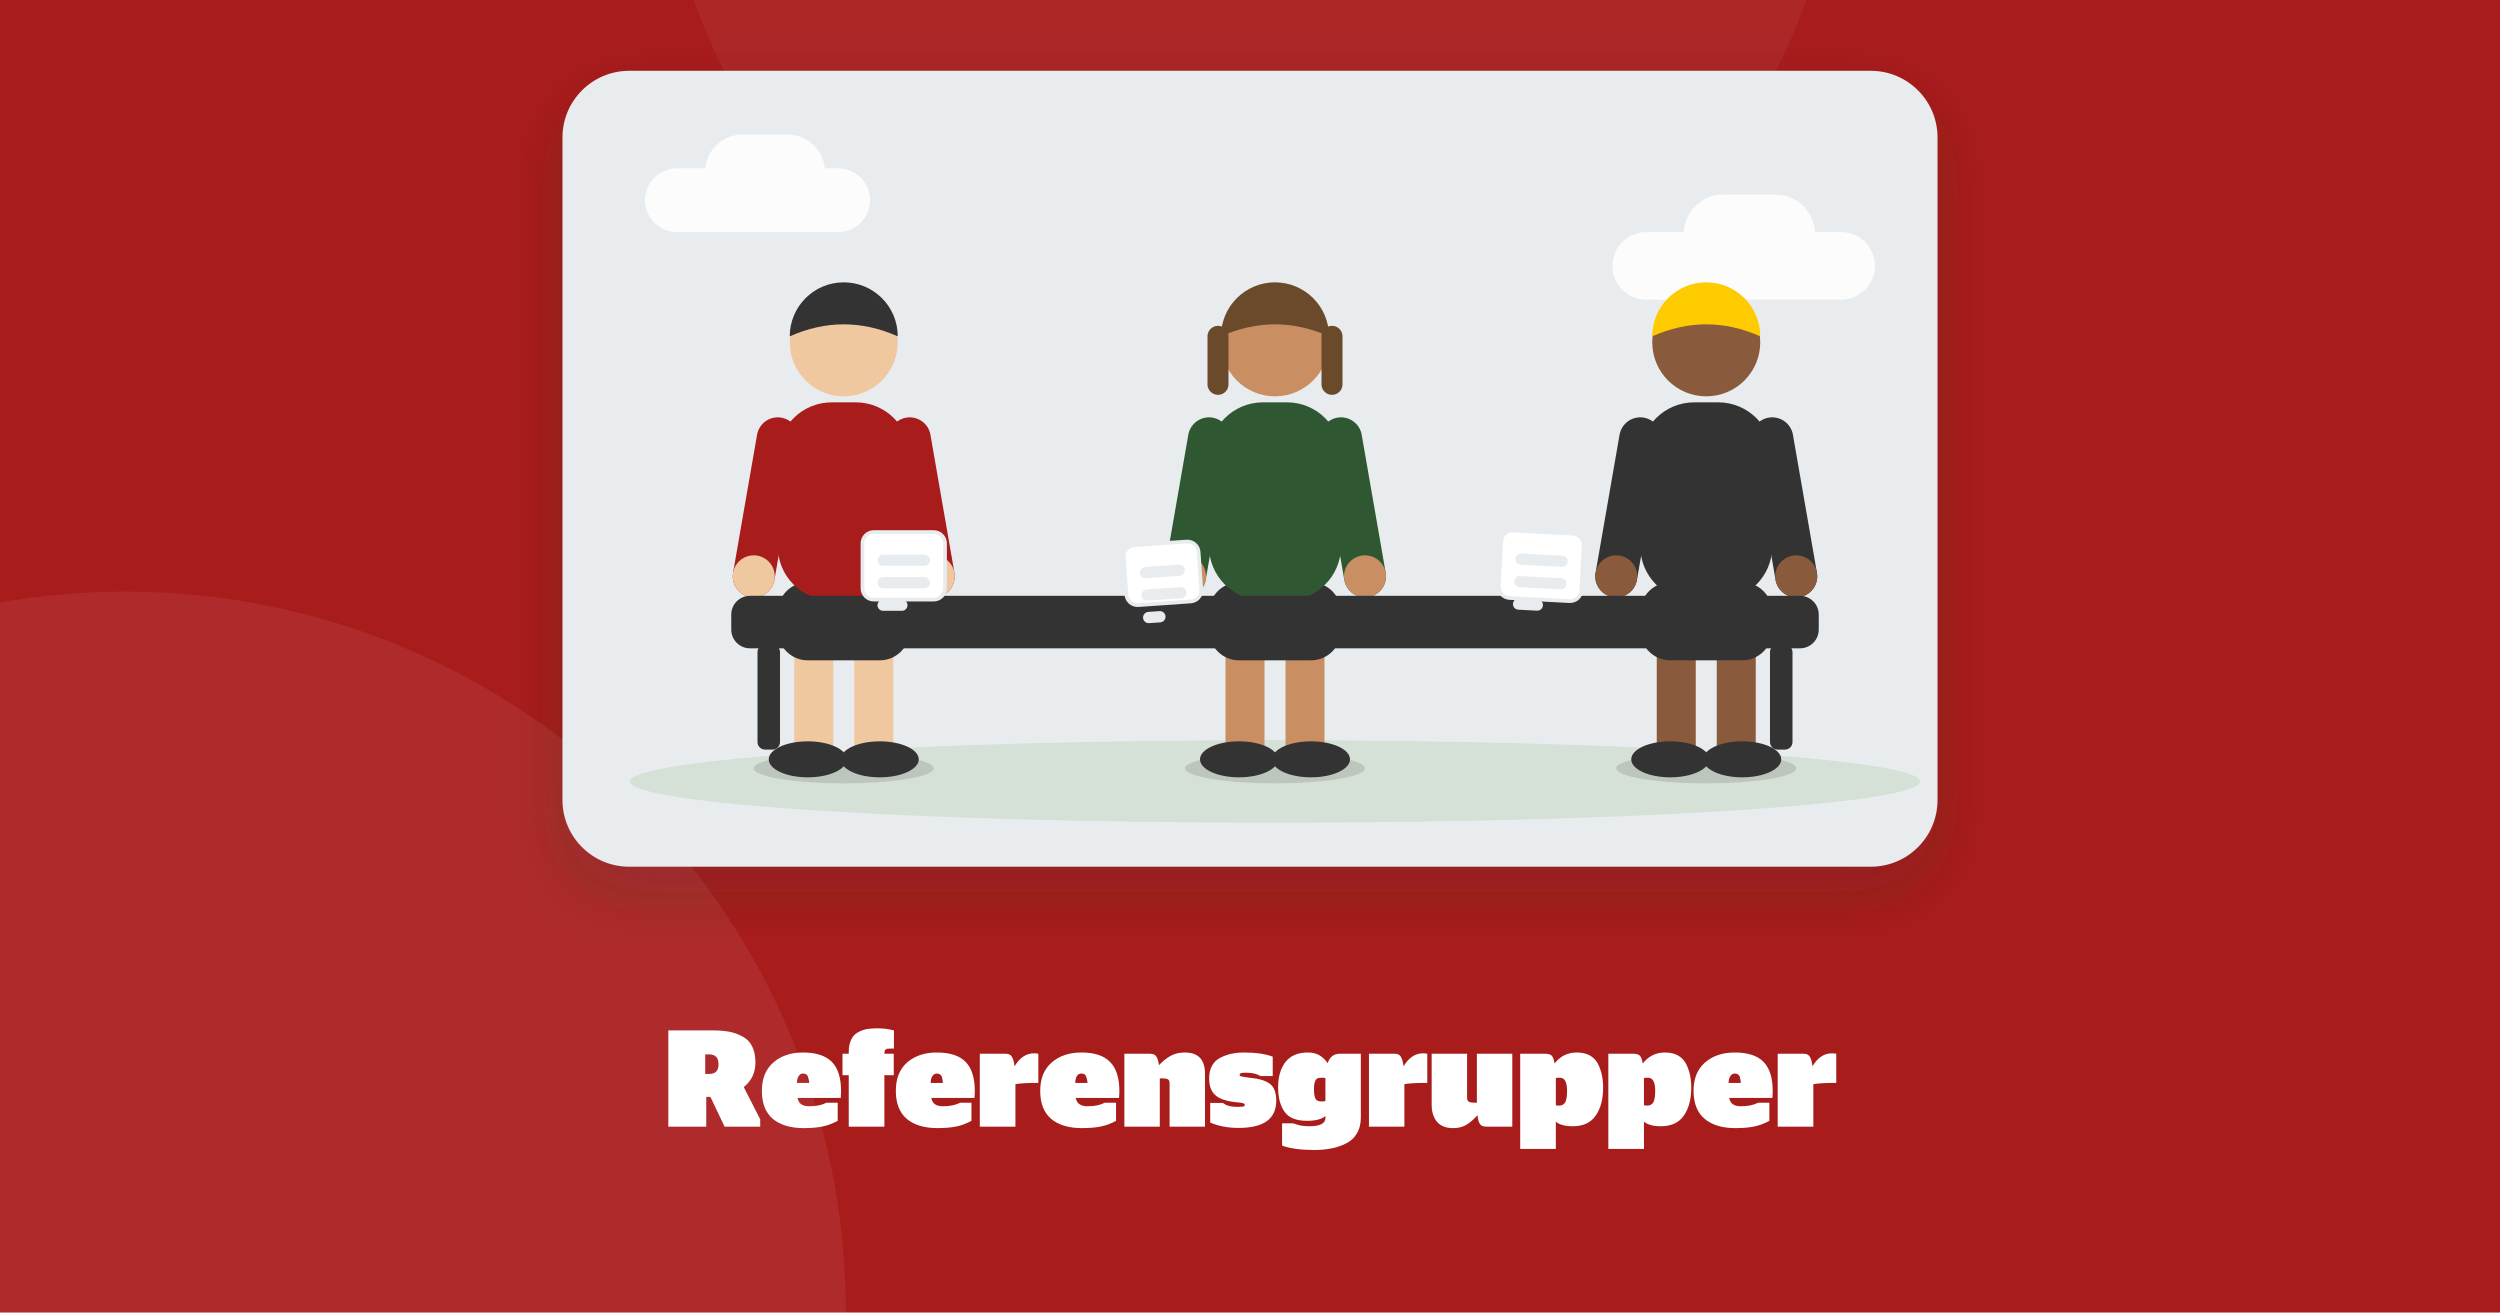
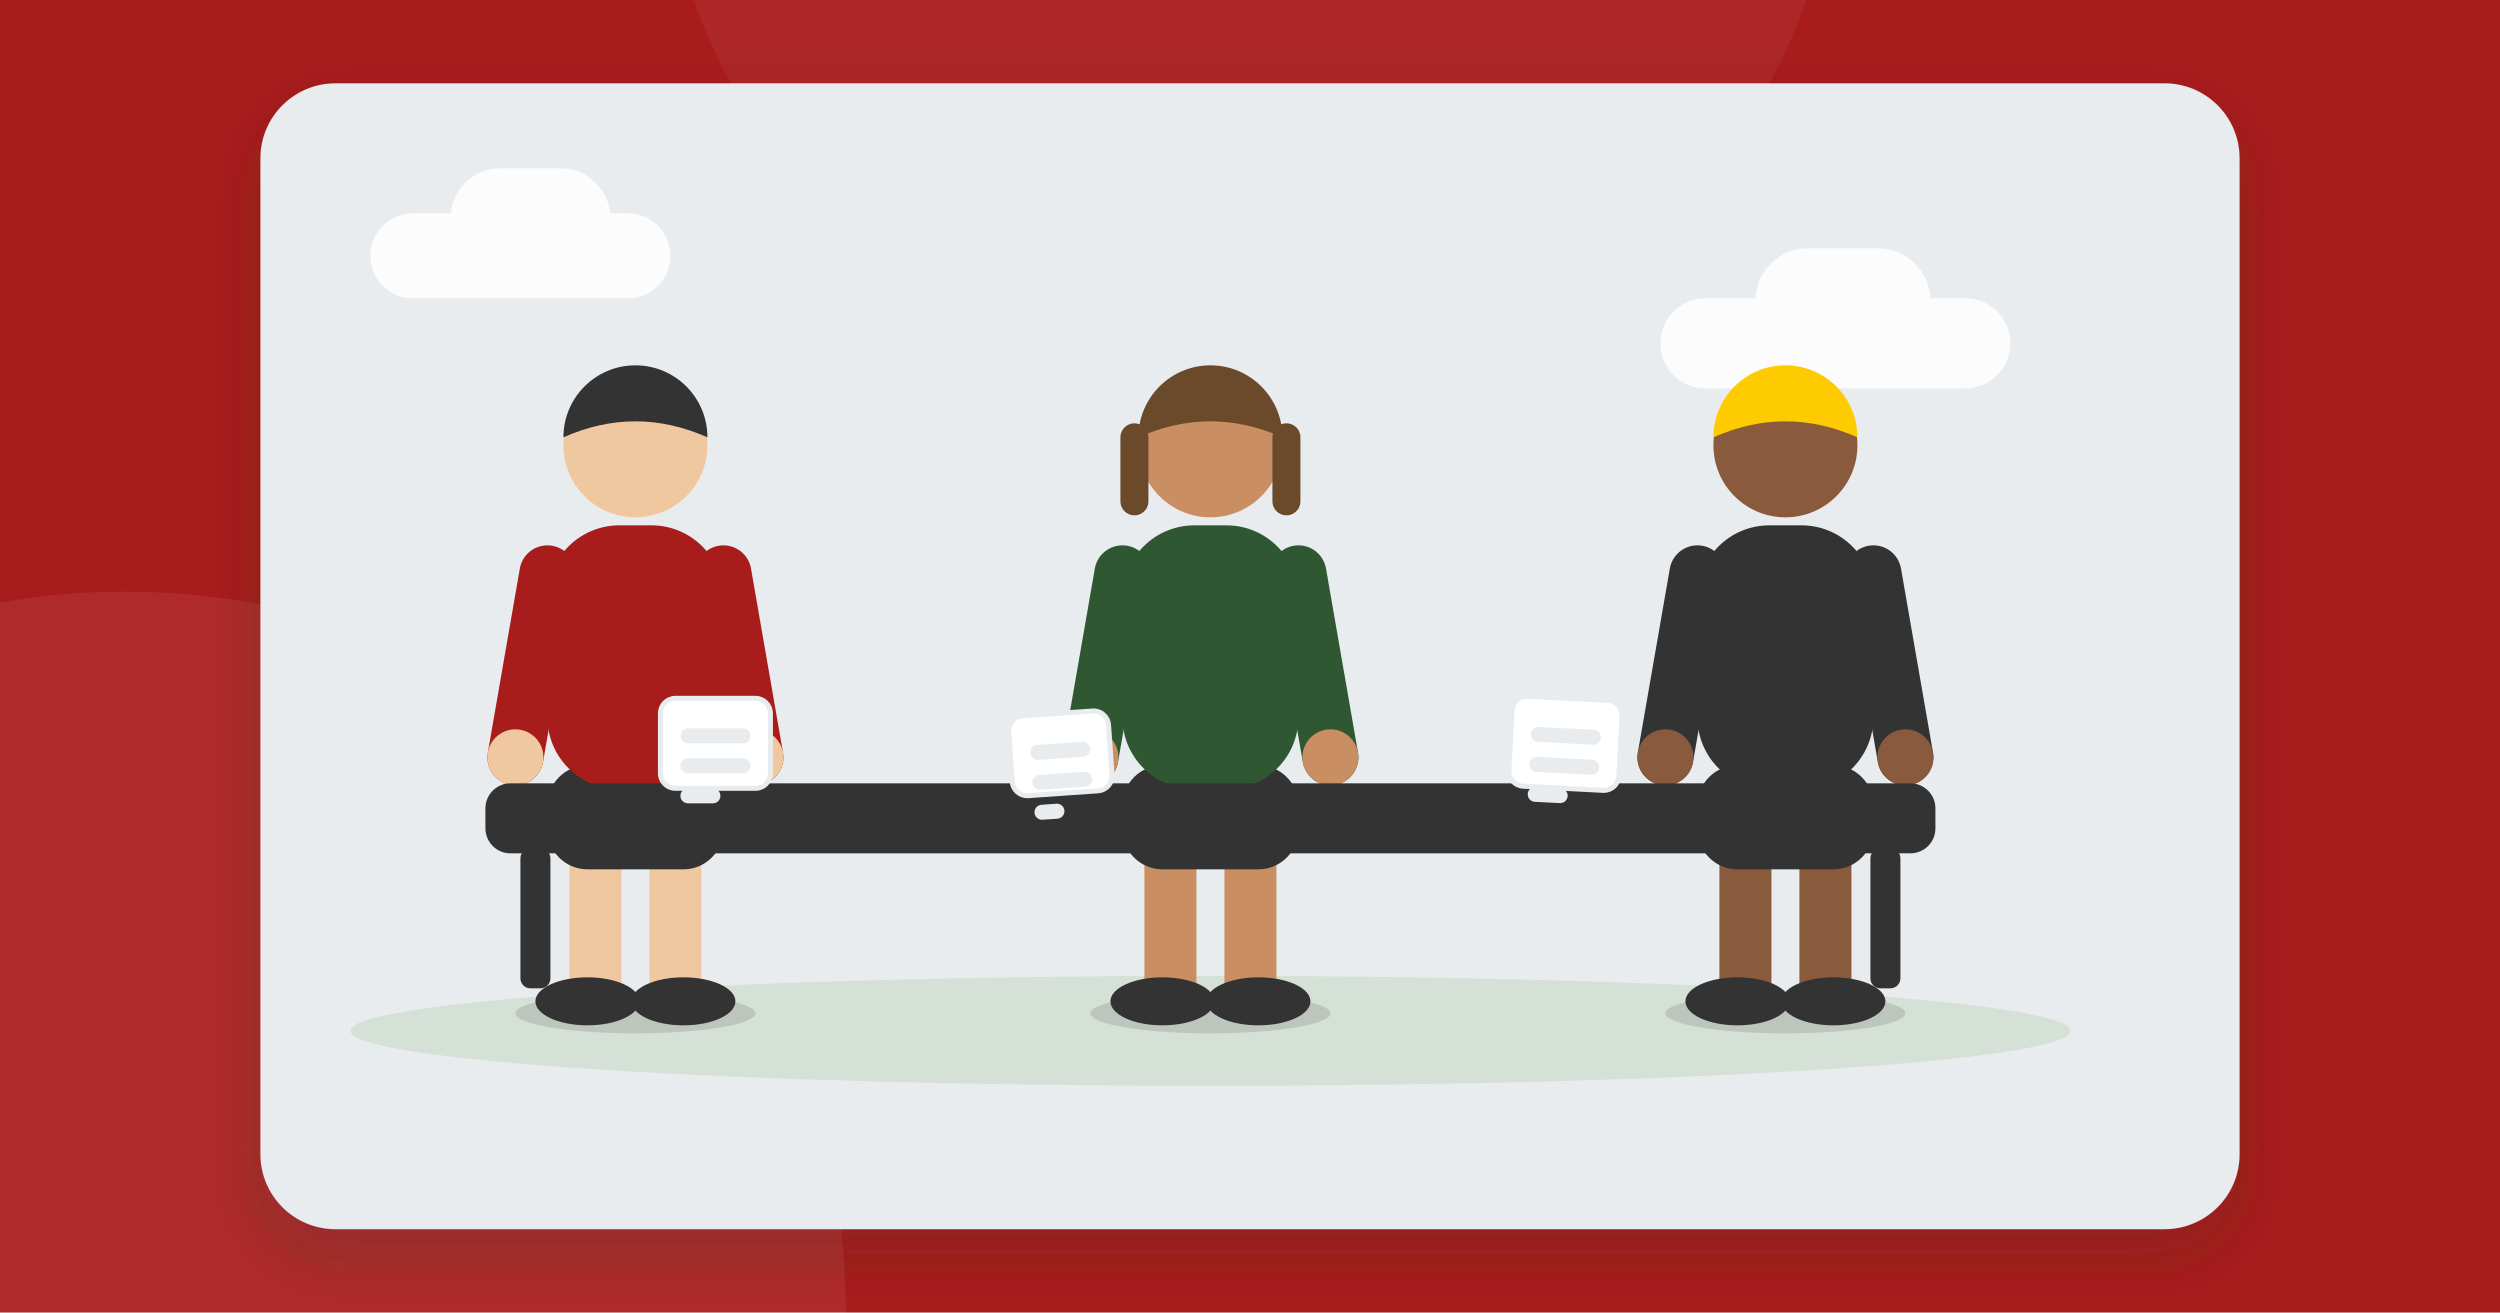
<svg xmlns="http://www.w3.org/2000/svg" viewBox="0 0 1200 630" width="1200" height="630" role="img" aria-label="Referensgrupper">
  <defs>
    <filter id="sh" x="-20%" y="-20%" width="140%" height="160%">
      <feDropShadow dx="0" dy="12" stdDeviation="14" flood-color="#1F3A22" flood-opacity="0.2" />
    </filter>
  </defs>
  <rect width="1200" height="630" fill="#A91C1C" />
  <circle cx="60" cy="630" r="346" fill="#FFFFFF" opacity=".07" />
  <circle cx="600" cy="-94" r="283" fill="#FFFFFF" opacity=".05" />
-   <rect x="270" y="34" width="660" height="382" rx="32" fill="#E9ECEE" filter="url(#sh)" />
+   <rect x="125" y="40" width="950" height="550" rx="36" fill="#E9ECEE" filter="url(#sh)" />
  <clipPath id="pc">
-     <rect x="270" y="34" width="660" height="382" rx="32" />
+     <rect x="125" y="40" width="950" height="550" rx="36" />
  </clipPath>
  <g clip-path="url(#pc)">
-     <g transform="translate(270,34) scale(0.9)">
+     <g transform="translate(125,40) scale(1.2)">
      <g fill="#FFFFFF" opacity=".85">
        <rect x="44" y="52" width="120" height="34" rx="17" />
        <rect x="76" y="34" width="64" height="40" rx="20" />
        <rect x="560" y="86" width="140" height="36" rx="18" />
        <rect x="598" y="66" width="70" height="42" rx="21" />
      </g>
      <ellipse cx="380" cy="379" rx="344" ry="22" fill="#D5E0D6" />
      <g transform="translate(150,372) scale(1.6)">
        <ellipse cx="0" cy="0" rx="30" ry="5" fill="#000" opacity=".12" />
        <path d="M-10,-44 V-6 M10,-44 V-6" stroke="#F0C8A0" stroke-width="13" stroke-linecap="round" fill="none" />
        <ellipse cx="-12" cy="-3" rx="13" ry="6" fill="#333333" />
        <ellipse cx="12" cy="-3" rx="13" ry="6" fill="#333333" />
        <rect x="-22" y="-62" width="44" height="26" rx="10" fill="#333333" />
        <rect x="-22" y="-122" width="44" height="66" rx="18" fill="#A91C1C" />
        <path d="M-22,-110 L-30,-64" stroke="#A91C1C" stroke-width="14" stroke-linecap="round" fill="none" />
        <circle cx="-30" cy="-64" r="7" fill="#F0C8A0" />
        <path d="M22,-110 L30,-64" stroke="#A91C1C" stroke-width="14" stroke-linecap="round" fill="none" />
        <circle cx="30" cy="-64" r="7" fill="#F0C8A0" />
        <circle cx="0" cy="-142" r="18" fill="#F0C8A0" />
        <path d="M-18,-144 A18,18 0 0 1 18,-144 Q0,-152 -18,-144 Z" fill="#333333" />
      </g>
      <g transform="translate(380,372) scale(1.6)">
        <ellipse cx="0" cy="0" rx="30" ry="5" fill="#000" opacity=".12" />
        <path d="M-10,-44 V-6 M10,-44 V-6" stroke="#C98F62" stroke-width="13" stroke-linecap="round" fill="none" />
        <ellipse cx="-12" cy="-3" rx="13" ry="6" fill="#333333" />
        <ellipse cx="12" cy="-3" rx="13" ry="6" fill="#333333" />
        <rect x="-22" y="-62" width="44" height="26" rx="10" fill="#333333" />
        <rect x="-22" y="-122" width="44" height="66" rx="18" fill="#2F5731" />
        <path d="M-22,-110 L-30,-64" stroke="#2F5731" stroke-width="14" stroke-linecap="round" fill="none" />
        <circle cx="-30" cy="-64" r="7" fill="#C98F62" />
        <path d="M22,-110 L30,-64" stroke="#2F5731" stroke-width="14" stroke-linecap="round" fill="none" />
        <circle cx="30" cy="-64" r="7" fill="#C98F62" />
        <circle cx="0" cy="-142" r="18" fill="#C98F62" />
        <path d="M-18,-144 A18,18 0 0 1 18,-144 Q0,-152 -18,-144 Z" fill="#6B4A2B" />
        <path d="M-19,-144 V-128 M19,-144 V-128" stroke="#6B4A2B" stroke-width="7" stroke-linecap="round" />
      </g>
      <g transform="translate(610,372) scale(1.6)">
        <ellipse cx="0" cy="0" rx="30" ry="5" fill="#000" opacity=".12" />
        <path d="M-10,-44 V-6 M10,-44 V-6" stroke="#8A5A3C" stroke-width="13" stroke-linecap="round" fill="none" />
        <ellipse cx="-12" cy="-3" rx="13" ry="6" fill="#333333" />
        <ellipse cx="12" cy="-3" rx="13" ry="6" fill="#333333" />
        <rect x="-22" y="-62" width="44" height="26" rx="10" fill="#333333" />
        <rect x="-22" y="-122" width="44" height="66" rx="18" fill="#333333" />
        <path d="M-22,-110 L-30,-64" stroke="#333333" stroke-width="14" stroke-linecap="round" fill="none" />
        <circle cx="-30" cy="-64" r="7" fill="#8A5A3C" />
        <path d="M22,-110 L30,-64" stroke="#333333" stroke-width="14" stroke-linecap="round" fill="none" />
        <circle cx="30" cy="-64" r="7" fill="#8A5A3C" />
        <circle cx="0" cy="-142" r="18" fill="#8A5A3C" />
        <path d="M-18,-144 A18,18 0 0 1 18,-144 Q0,-152 -18,-144 Z" fill="#FECB00" />
      </g>
      <rect x="90" y="280" width="580" height="28" rx="10" fill="#333333" />
      <rect x="104" y="306" width="12" height="56" rx="4" fill="#333333" />
      <rect x="644" y="306" width="12" height="56" rx="4" fill="#333333" />
      <g transform="rotate(0 182 264)">
        <rect x="160" y="246" width="44" height="36" rx="6" fill="#FFFFFF" stroke="#E9ECEE" stroke-width="2" />
        <rect x="168" y="258" width="28" height="6" rx="3" fill="#E9ECEE" />
        <rect x="168" y="270" width="28" height="6" rx="3" fill="#E9ECEE" />
        <rect x="168" y="282" width="16" height="6" rx="3" fill="#E9ECEE" />
      </g>
      <g transform="rotate(-4 320 268)">
        <rect x="300" y="252" width="40" height="32" rx="6" fill="#FFFFFF" stroke="#E9ECEE" stroke-width="2" />
        <rect x="308" y="264" width="24" height="6" rx="3" fill="#E9ECEE" />
        <rect x="308" y="276" width="24" height="6" rx="3" fill="#E9ECEE" />
        <rect x="308" y="288" width="12" height="6" rx="3" fill="#E9ECEE" />
      </g>
      <g transform="rotate(3 522 264)">
        <rect x="500" y="246" width="44" height="36" rx="6" fill="#FFFFFF" stroke="#E9ECEE" stroke-width="2" />
        <rect x="508" y="258" width="28" height="6" rx="3" fill="#E9ECEE" />
        <rect x="508" y="270" width="28" height="6" rx="3" fill="#E9ECEE" />
        <rect x="508" y="282" width="16" height="6" rx="3" fill="#E9ECEE" />
      </g>
    </g>
  </g>
-   <path d="M347.8 540.8 341 526.5H339V540.8H320.8V494.6H342.4Q346.9 494.6 350.4 495.3Q353.8 496 356.7 497.7Q359.6 499.3 361.1 502.4Q362.6 505.5 362.6 510.1Q362.6 517.3 357 521.8L364.9 537.3V540.8ZM338.5 506.1V515.5H340.4Q344.9 515.5 344.9 510.9Q344.9 506.1 340.4 506.1ZM403.5 527H382.8Q383.3 529.3 384.7 530.1Q385.9 531 388.5 531Q393.5 531 396.7 529.3H402.1V538Q400.7 538.8 399.1 539.4Q394.3 541.5 385.9 541.5Q376.4 541.5 371 537.1Q365.7 532.6 365.7 523.6Q365.7 514.8 371.2 510Q376.7 505.2 385.5 505.2Q394.8 505.2 399.3 509.7Q403.7 514.2 403.7 523.7Q403.7 525.3 403.6 525.8Q403.6 526 403.6 526.5Q403.6 526.9 403.5 527ZM385.5 515.3Q384.3 515.3 383.7 516.1Q383 516.9 382.8 517.7Q382.6 518.5 382.5 519.8H388.4Q388.3 518.8 388.2 518.2Q388.1 517.7 387.8 516.9Q387.6 516.1 387 515.7Q386.4 515.3 385.5 515.3ZM404.4 516.1V505.8H407.4V504.9Q407.4 501.5 408.5 499.2Q409.5 496.9 411.5 495.7Q413.5 494.5 415.8 494Q418.1 493.6 421.3 493.6Q425.3 493.6 429.1 494.6V503.3H427.6Q426.5 503.3 425.9 503.4Q425.3 503.5 424.9 504Q424.5 504.5 424.5 505.6V505.8H429V516.1H424.5V540.8H407.4V516.1ZM467.7 527H447Q447.5 529.3 448.9 530.1Q450.1 531 452.7 531Q457.7 531 460.9 529.3H466.3V538Q464.9 538.8 463.3 539.4Q458.5 541.5 450.1 541.5Q440.6 541.5 435.3 537.1Q430 532.6 430 523.6Q430 514.8 435.4 510Q440.9 505.2 449.7 505.2Q459.1 505.2 463.5 509.7Q467.9 514.2 467.9 523.7Q467.9 525.3 467.8 525.8Q467.8 526 467.8 526.5Q467.8 526.9 467.7 527ZM449.7 515.3Q448.6 515.3 447.9 516.1Q447.2 516.9 447 517.7Q446.8 518.5 446.7 519.8H452.6Q452.5 518.8 452.4 518.2Q452.3 517.7 452.1 516.9Q451.8 516.1 451.2 515.7Q450.6 515.3 449.7 515.3ZM498.4 519.8H497.1Q490.9 519.8 487.4 520.4V540.8H470.3V505.8H482.6Q483.5 505.8 484.2 506Q485.1 506.4 485.5 506.9Q486.6 508.5 487 511.8Q490.7 505.6 496.3 505.6Q497.5 505.6 498.4 505.8ZM537.1 527H516.3Q516.9 529.3 518.3 530.1Q519.5 531 522.1 531Q527.1 531 530.3 529.3H535.7V538Q534.3 538.8 532.7 539.4Q527.9 541.5 519.4 541.5Q509.9 541.5 504.6 537.1Q499.3 532.6 499.3 523.6Q499.3 514.8 504.8 510Q510.3 505.2 519.1 505.2Q528.4 505.2 532.8 509.7Q537.3 514.2 537.3 523.7Q537.3 525.3 537.2 525.8Q537.2 526 537.2 526.5Q537.1 526.9 537.1 527ZM519.1 515.3Q517.9 515.3 517.2 516.1Q516.5 516.9 516.4 517.7Q516.2 518.5 516.1 519.8H522Q521.9 518.8 521.8 518.2Q521.7 517.7 521.4 516.9Q521.2 516.1 520.6 515.7Q520 515.3 519.1 515.3ZM556.7 540.8H539.7V505.8H551.9Q553.9 505.8 554.8 506.8Q555.9 508.1 556.3 511.3Q559.2 508.2 562.1 506.7Q564.9 505.2 568.7 505.2Q578.4 505.2 578.4 515.4V540.8H561.4V520Q561.4 518.4 560.5 518Q559.6 517.6 557.7 517.6Q556.9 517.6 556.7 517.7ZM594.6 541.4Q586.7 541.4 580.9 538.8V529.4H587Q589.2 531.3 594 531.3Q595 531.3 596.4 531.2Q597.5 531.1 597.5 530.4Q597.5 529.6 596.4 529.5L595.7 529.3Q595.1 529.3 594.6 529.2Q592.3 529 590.6 528.7Q588.9 528.4 586.9 527.7Q584.8 527 583.4 525.7Q581.9 524.4 581.2 522.5Q580.4 520.6 580.4 517.5Q580.4 514 581.8 511.5Q583.3 508.9 585.8 507.7Q588.3 506.4 591.1 505.8Q593.9 505.2 597.1 505.2Q605.6 505.2 610.9 507.2V516.5H605Q602.5 514.9 598.1 514.9Q596.3 514.9 595.7 515.1Q595 515.4 595 515.9Q595 516.5 595.9 516.7Q597.3 517 599.8 517.3Q606.4 517.9 609.5 520.2Q612.6 522.5 612.6 528.3Q612.6 541.4 594.6 541.4ZM653.2 505.8V536.4Q653.2 541 651.2 544.2Q649.3 547.4 645.8 549Q642.3 550.7 638.7 551.3Q635.1 552 630.8 552Q621.2 552 615.4 549.9V539.2H620.8Q622.3 539.8 624.1 540.2Q625.8 540.6 628.5 540.6Q636.2 540.6 636.2 536.6V535.7Q633.4 538 627.4 538Q619.8 538 616.7 533.8Q613.5 529.5 613.5 521.9Q613.5 514.4 617 509.8Q620.6 505.2 627.7 505.2Q630.9 505.2 633.1 506.4Q635.3 507.6 637.3 510.3Q638.8 505.8 643.1 505.8ZM634.6 528.7Q635.5 528.7 636.2 528.5V517.5Q636.1 517.5 635.8 517.4Q635.5 517.4 635.3 517.3H634.6Q633.6 517.3 633.1 517.4Q630.7 517.7 630.7 522.7Q630.7 526.8 631.8 527.9Q632.5 528.7 634.6 528.7ZM685.1 519.8H683.8Q677.6 519.8 674.1 520.4V540.8H657.1V505.8H669.3Q670.3 505.8 670.9 506Q671.8 506.4 672.2 506.9Q673.3 508.5 673.7 511.8Q677.5 505.6 683 505.6Q684.2 505.6 685.1 505.8ZM708.9 505.8H725.9V540.8H713.7Q712.8 540.8 712 540.6Q711.2 540.5 710.7 539.9Q709.5 538.7 709.2 535.3Q706.4 538.4 703.7 540Q701.1 541.5 697.4 541.5Q690.3 541.5 688.1 535.6Q687.2 533.6 687.2 530.2V505.8H704.2V526.9Q704.2 528.5 705.2 528.9Q706 529.3 707.9 529.3H708.9ZM754.9 540.6Q749.4 540.6 746.8 538.4V551.5H729.7V505.8H741.9Q743.6 505.8 744.7 506.6Q745.8 507.6 746.2 510.5Q750.2 505.2 756.9 505.2Q760.5 505.2 763.1 506.6Q765.7 508.1 767 510.6Q768.3 513.2 768.9 516Q769.5 518.8 769.5 522.1Q769.5 530.3 766 535.4Q762.5 540.6 754.9 540.6ZM746.8 517.5V530.5Q747.3 530.7 748.3 530.7Q749.7 530.7 750.5 530Q751.4 529.3 751.7 528.1Q752 526.9 752.1 525.9Q752.2 525 752.2 523.6Q752.2 518.5 749.9 517.5Q749.3 517.3 748.3 517.3H747.6Q747.5 517.4 747.2 517.4Q746.9 517.5 746.8 517.5ZM797.2 540.6Q791.7 540.6 789.1 538.4V551.5H772V505.8H784.2Q785.9 505.8 787 506.6Q788.1 507.6 788.5 510.5Q792.6 505.2 799.2 505.2Q802.9 505.2 805.4 506.6Q808 508.1 809.3 510.6Q810.6 513.2 811.2 516Q811.8 518.8 811.8 522.1Q811.8 530.3 808.3 535.4Q804.8 540.6 797.2 540.6ZM789.1 517.5V530.5Q789.7 530.7 790.6 530.7Q792 530.7 792.8 530Q793.7 529.3 794 528.1Q794.3 526.9 794.4 525.9Q794.5 525 794.5 523.6Q794.5 518.5 792.2 517.5Q791.6 517.3 790.6 517.3H789.9Q789.8 517.4 789.5 517.4Q789.2 517.5 789.1 517.5ZM850.7 527H830Q830.5 529.3 831.9 530.1Q833.1 531 835.7 531Q840.7 531 843.9 529.3H849.3V538Q847.9 538.8 846.3 539.4Q841.5 541.5 833.1 541.5Q823.6 541.5 818.3 537.1Q812.9 532.6 812.9 523.6Q812.9 514.8 818.4 510Q823.9 505.2 832.7 505.2Q842.1 505.2 846.5 509.7Q850.9 514.2 850.9 523.7Q850.9 525.3 850.8 525.8Q850.8 526 850.8 526.5Q850.8 526.9 850.7 527ZM832.7 515.3Q831.6 515.3 830.9 516.1Q830.2 516.9 830 517.7Q829.8 518.5 829.7 519.8H835.6Q835.5 518.8 835.4 518.2Q835.3 517.7 835.1 516.9Q834.8 516.1 834.2 515.7Q833.6 515.3 832.7 515.3ZM881.4 519.8H880.1Q873.9 519.8 870.4 520.4V540.8H853.3V505.8H865.6Q866.5 505.8 867.2 506Q868.1 506.4 868.5 506.9Q869.6 508.5 870 511.8Q873.7 505.6 879.3 505.6Q880.5 505.6 881.4 505.8Z" fill="#FFFFFF" />
</svg>
